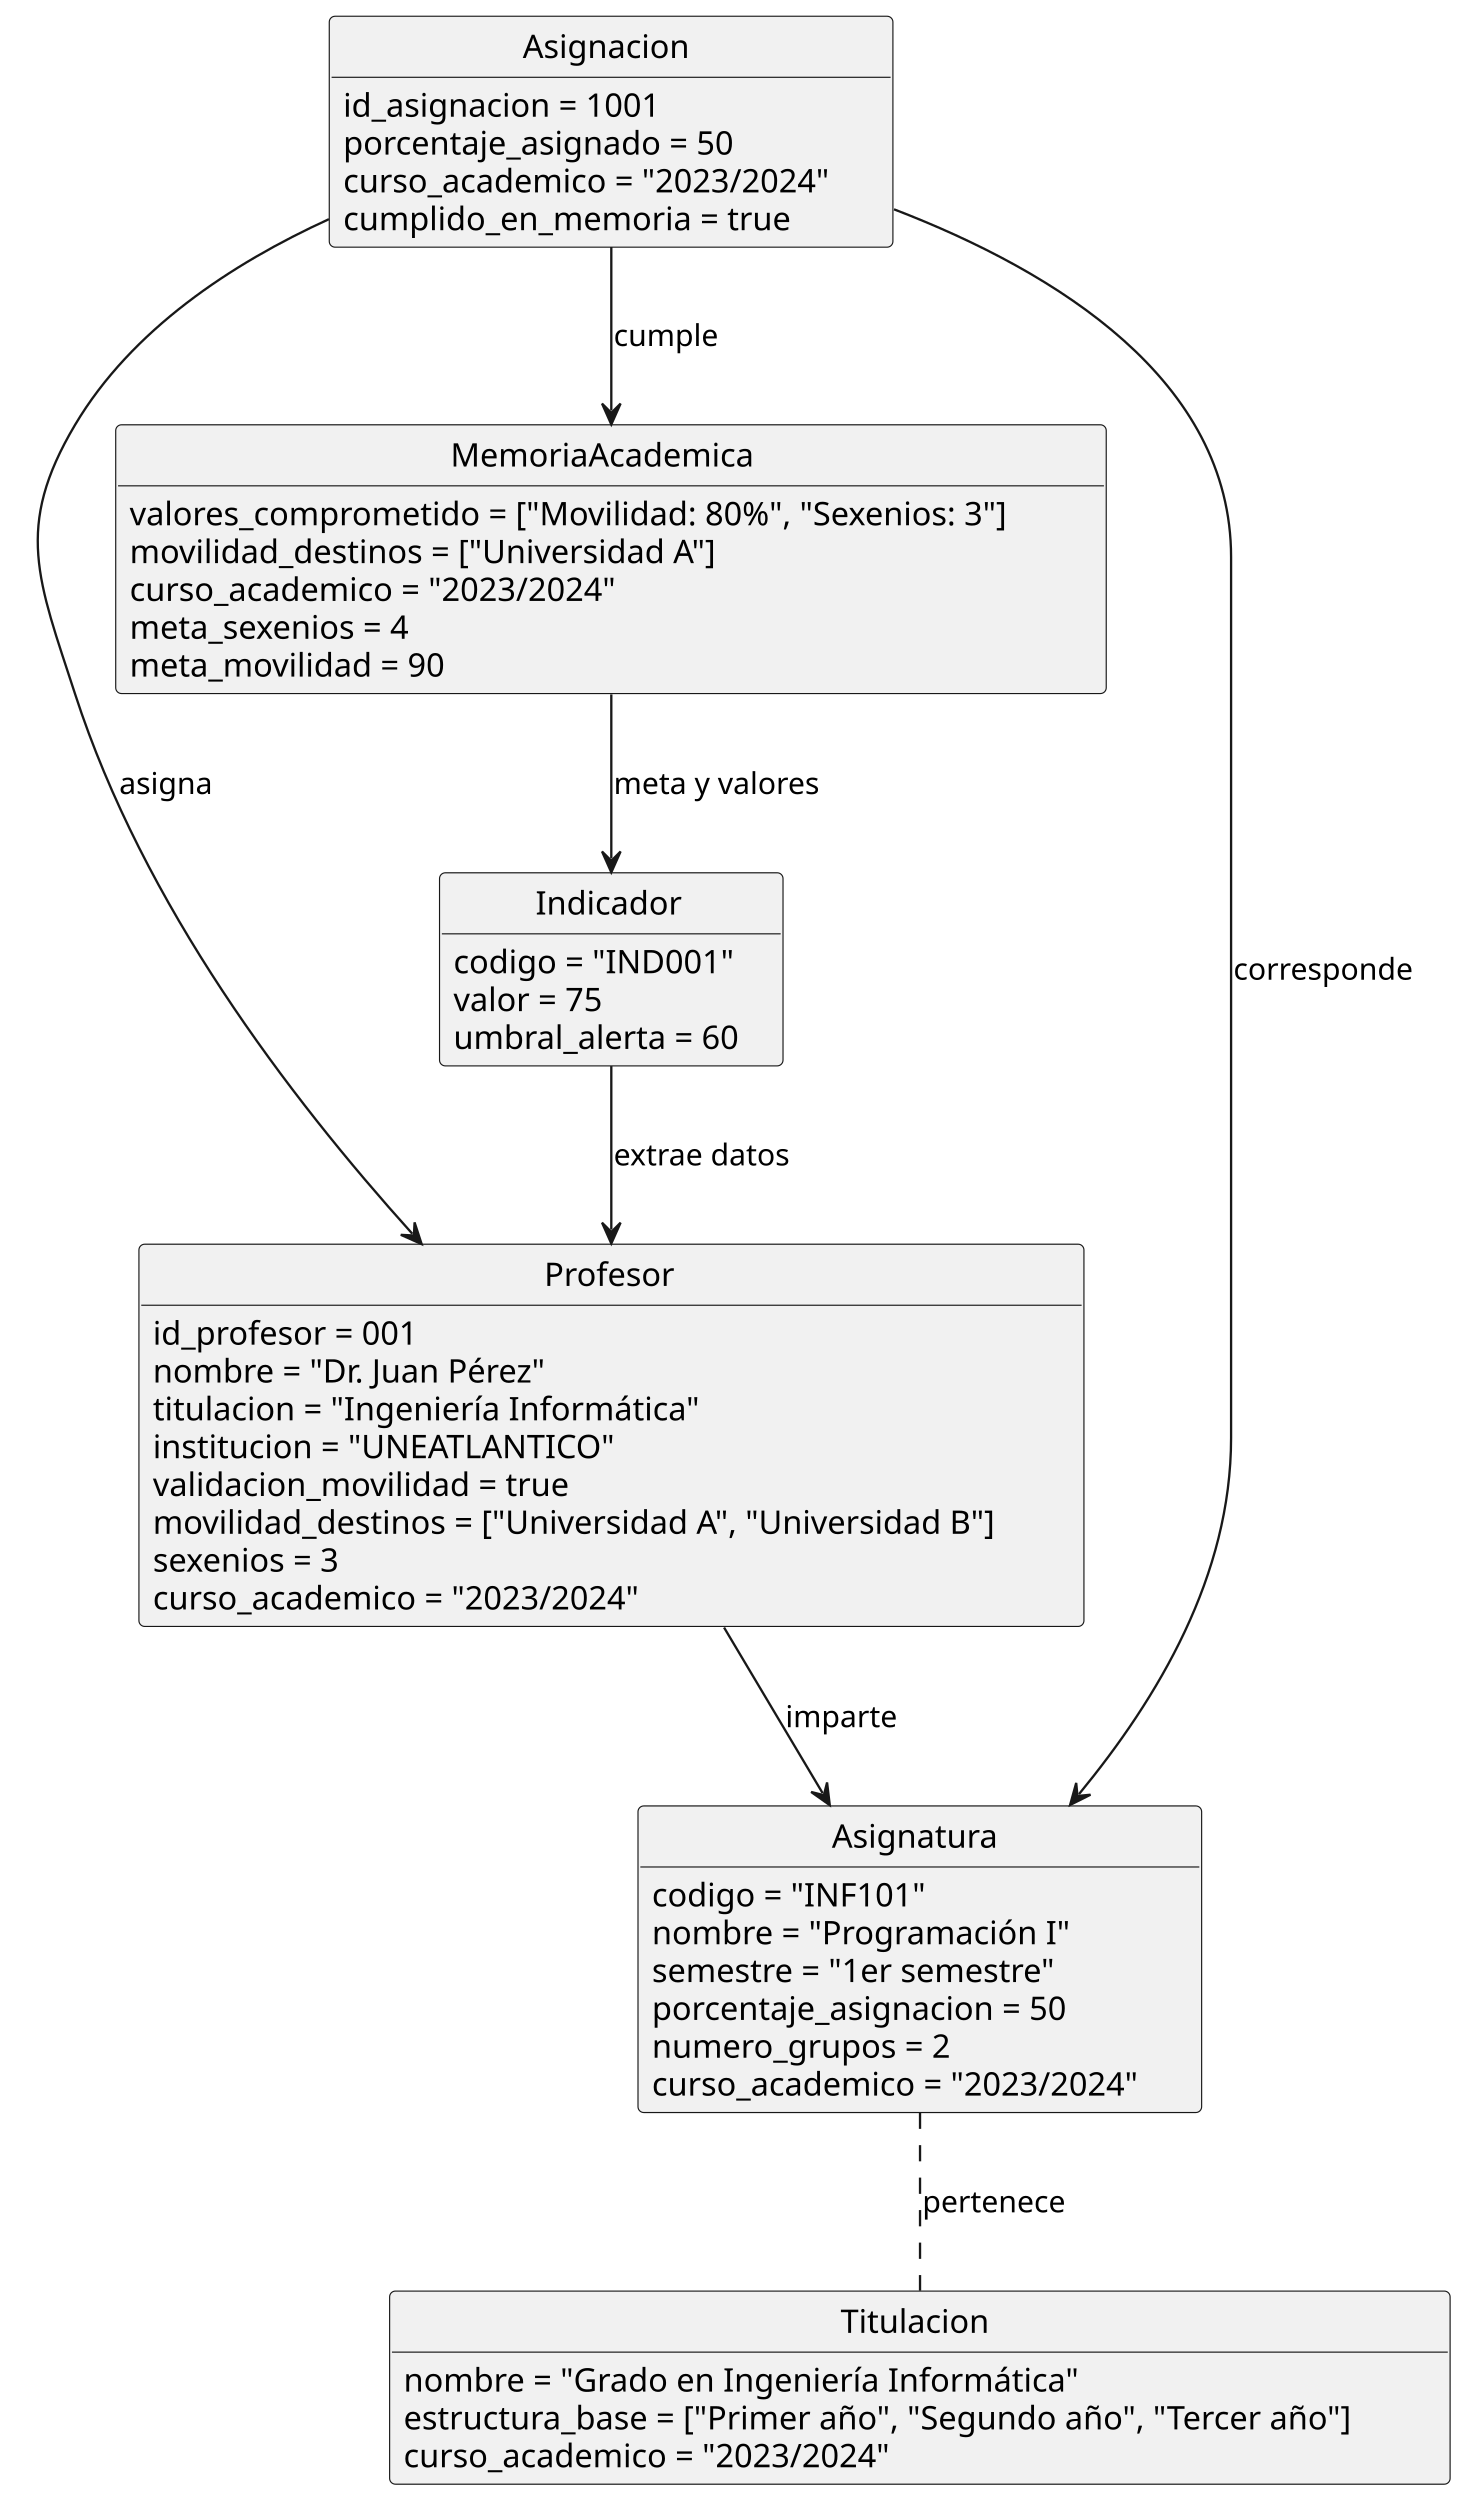
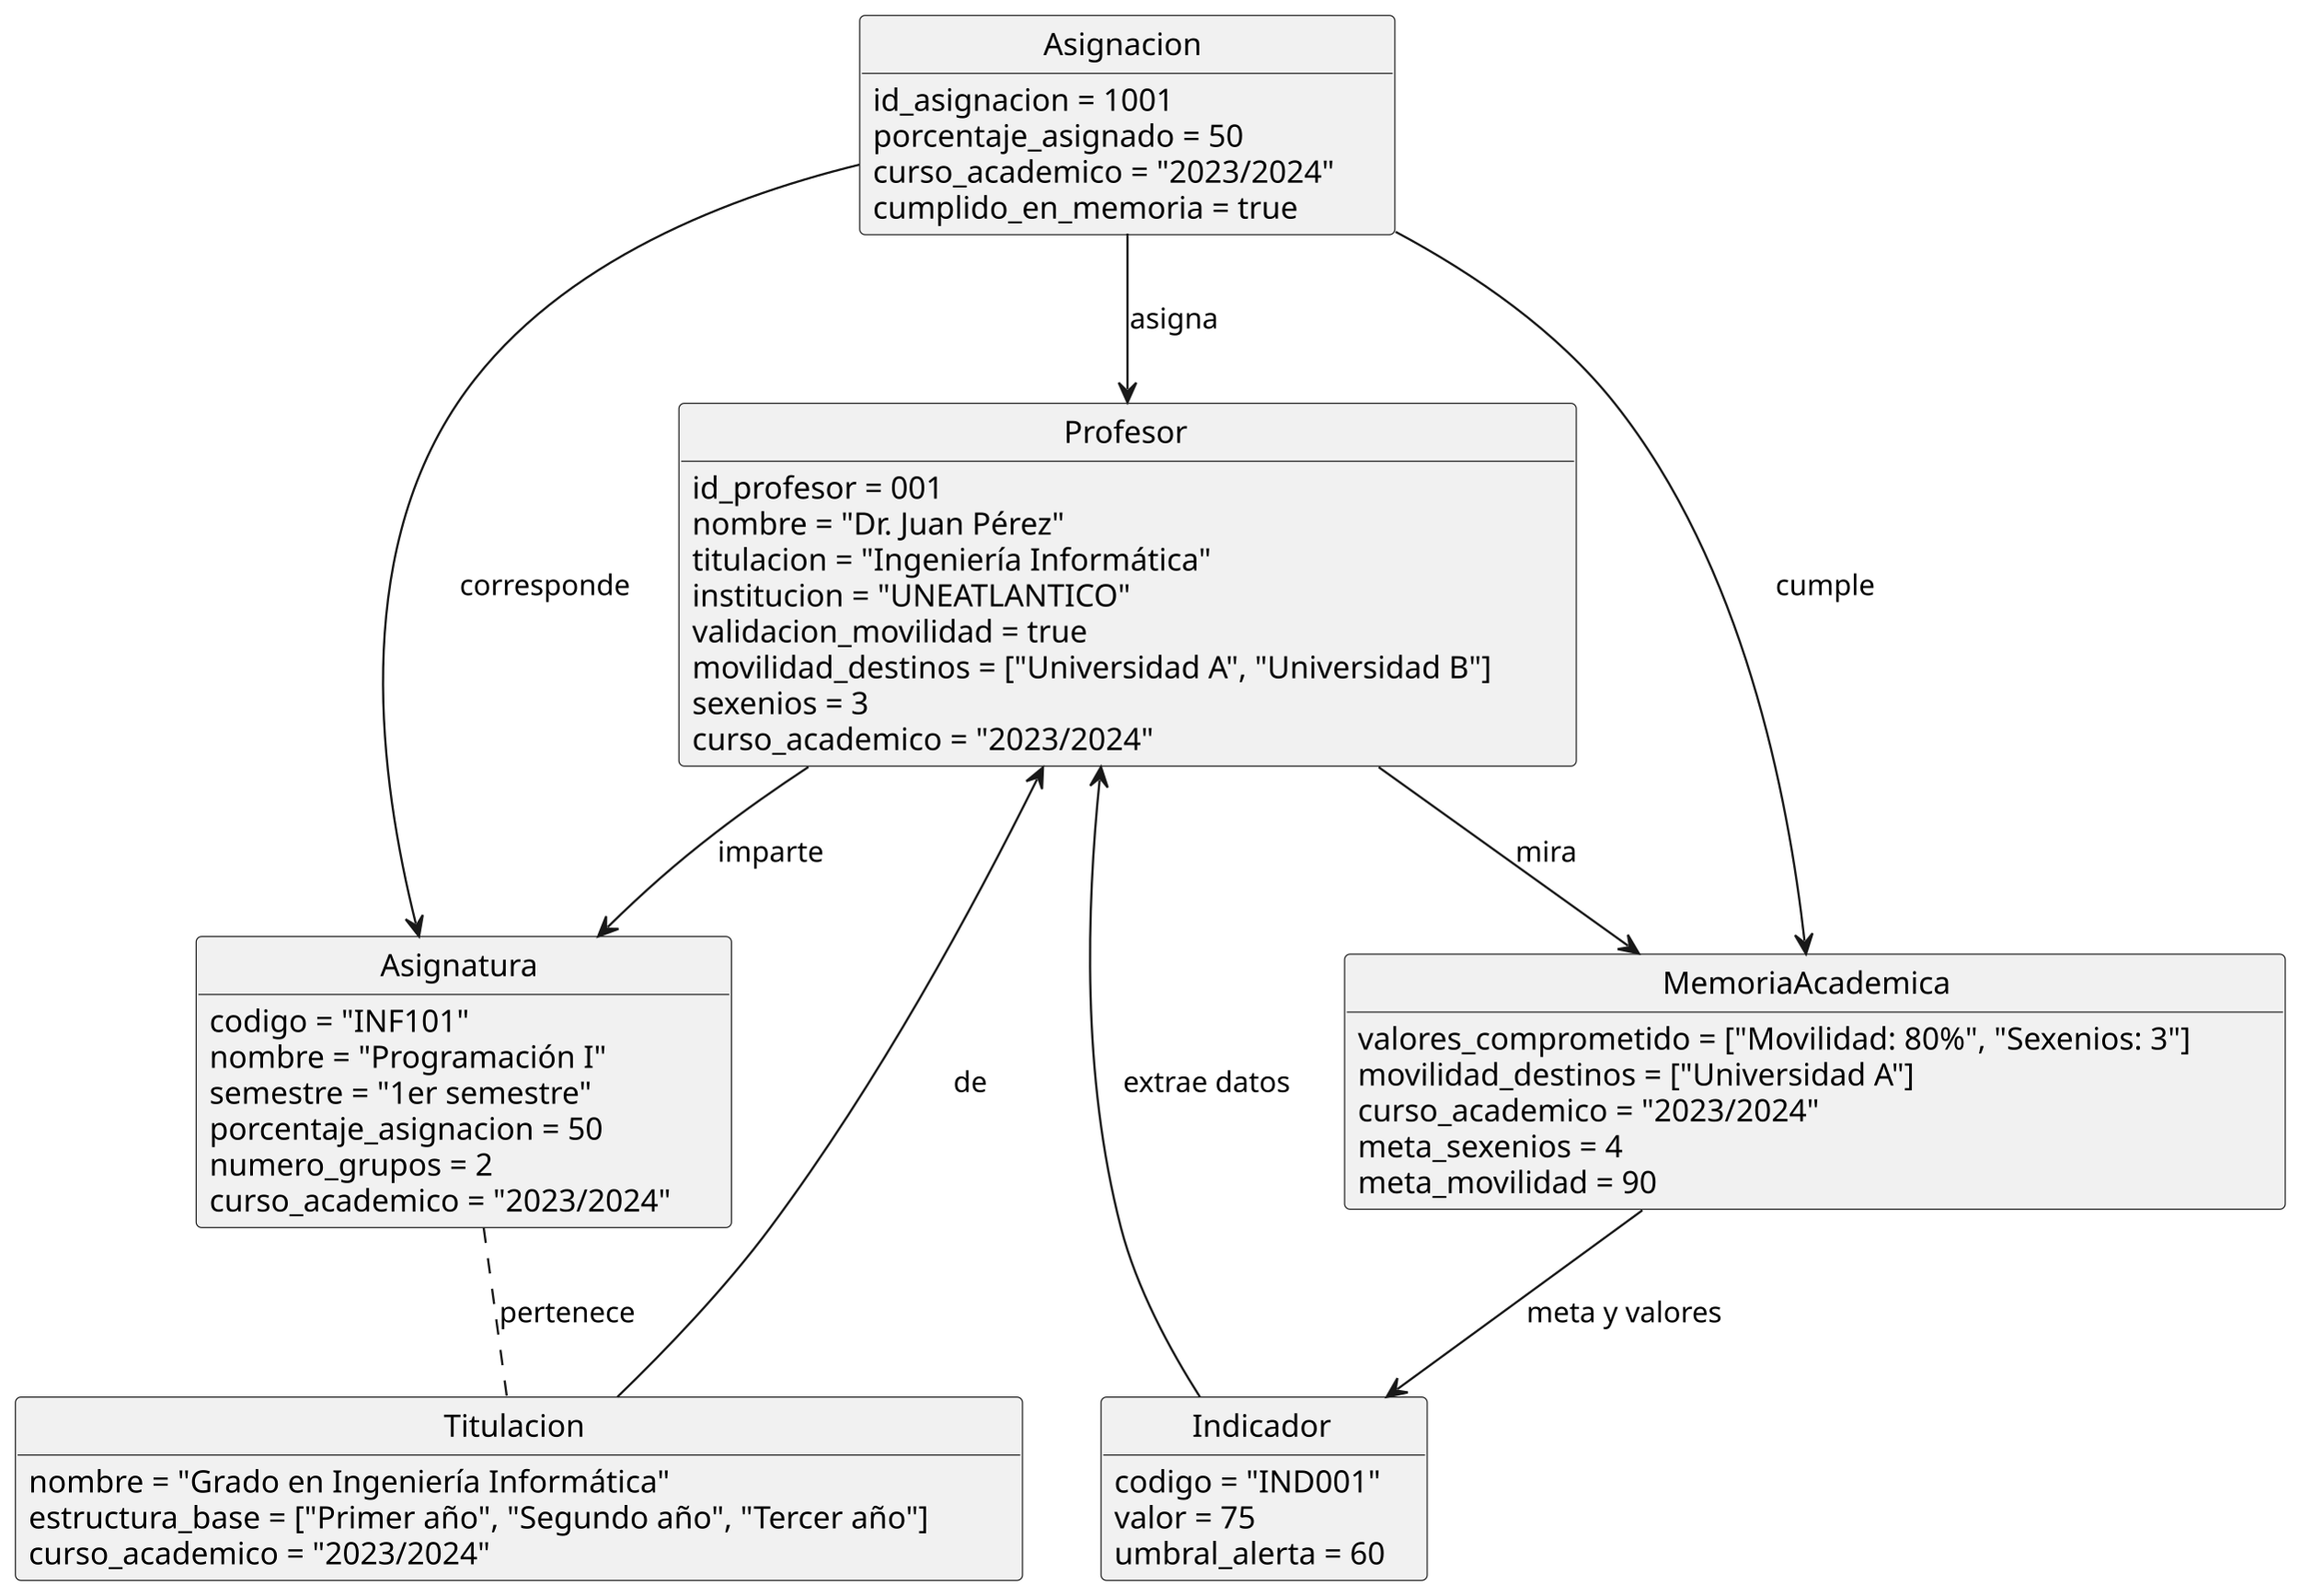
- <svg xmlns="http://www.w3.org/2000/svg" contentStyleType="text/css" height="1077px" preserveAspectRatio="none" style="width:631px;height:1077px;background:#FFFFFF;" version="1.1" viewBox="0 0 631 1077" width="631px" zoomAndPan="magnify">
+ <svg xmlns="http://www.w3.org/2000/svg" contentStyleType="text/css" height="724px" preserveAspectRatio="none" style="width:1043px;height:724px;background:#FFFFFF;" version="1.1" viewBox="0 0 1043 724" width="1043px" zoomAndPan="magnify">
  <defs />
  <g>
    <g id="elem_Asignacion">
-       <rect codeLine="54" fill="#F1F1F1" height="99.484" id="Asignacion" rx="2.5" ry="2.5" style="stroke:#181818;stroke-width:0.5;" width="242.815" x="141.85" y="7" />
-       <text fill="#000000" font-family="sans-serif" font-size="14" lengthAdjust="spacing" textLength="76.125" x="225.195" y="24.995">Asignacion</text>
-       <line style="stroke:#181818;stroke-width:0.5;" x1="142.85" x2="383.665" y1="33.297" y2="33.297" />
-       <text fill="#000000" font-family="sans-serif" font-size="14" lengthAdjust="spacing" textLength="151.163" x="147.85" y="50.292">id_asignacion = 1001</text>
-       <text fill="#000000" font-family="sans-serif" font-size="14" lengthAdjust="spacing" textLength="183.962" x="147.85" y="66.589">porcentaje_asignado = 50</text>
-       <text fill="#000000" font-family="sans-serif" font-size="14" lengthAdjust="spacing" textLength="230.815" x="147.85" y="82.886">curso_academico = "2023/2024"</text>
-       <text fill="#000000" font-family="sans-serif" font-size="14" lengthAdjust="spacing" textLength="207.853" x="147.85" y="99.183">cumplido_en_memoria = true</text>
+       <rect codeLine="56" fill="#F1F1F1" height="99.484" id="Asignacion" rx="2.5" ry="2.5" style="stroke:#181818;stroke-width:0.5;" width="242.815" x="390" y="7" />
+       <text fill="#000000" font-family="sans-serif" font-size="14" lengthAdjust="spacing" textLength="76.125" x="473.345" y="24.995">Asignacion</text>
+       <line style="stroke:#181818;stroke-width:0.5;" x1="391" x2="631.815" y1="33.297" y2="33.297" />
+       <text fill="#000000" font-family="sans-serif" font-size="14" lengthAdjust="spacing" textLength="151.163" x="396" y="50.292">id_asignacion = 1001</text>
+       <text fill="#000000" font-family="sans-serif" font-size="14" lengthAdjust="spacing" textLength="183.962" x="396" y="66.589">porcentaje_asignado = 50</text>
+       <text fill="#000000" font-family="sans-serif" font-size="14" lengthAdjust="spacing" textLength="230.815" x="396" y="82.886">curso_academico = "2023/2024"</text>
+       <text fill="#000000" font-family="sans-serif" font-size="14" lengthAdjust="spacing" textLength="207.853" x="396" y="99.183">cumplido_en_memoria = true</text>
    </g>
    <g id="elem_Profesor">
-       <rect codeLine="12" fill="#F1F1F1" height="164.672" id="Profesor" rx="2.5" ry="2.5" style="stroke:#181818;stroke-width:0.5;" width="407.11" x="59.85" y="536" />
-       <text fill="#000000" font-family="sans-serif" font-size="14" lengthAdjust="spacing" textLength="57.921" x="234.445" y="553.995">Profesor</text>
-       <line style="stroke:#181818;stroke-width:0.5;" x1="60.85" x2="465.96" y1="562.297" y2="562.297" />
-       <text fill="#000000" font-family="sans-serif" font-size="14" lengthAdjust="spacing" textLength="125.494" x="65.85" y="579.292">id_profesor = 001</text>
-       <text fill="#000000" font-family="sans-serif" font-size="14" lengthAdjust="spacing" textLength="186.956" x="65.85" y="595.589">nombre = "Dr. Juan Pérez"</text>
-       <text fill="#000000" font-family="sans-serif" font-size="14" lengthAdjust="spacing" textLength="253.422" x="65.85" y="611.886">titulacion = "Ingeniería Informática"</text>
-       <text fill="#000000" font-family="sans-serif" font-size="14" lengthAdjust="spacing" textLength="215.352" x="65.85" y="628.183">institucion = "UNEATLANTICO"</text>
-       <text fill="#000000" font-family="sans-serif" font-size="14" lengthAdjust="spacing" textLength="196.007" x="65.85" y="644.48">validacion_movilidad = true</text>
-       <text fill="#000000" font-family="sans-serif" font-size="14" lengthAdjust="spacing" textLength="395.11" x="65.85" y="660.776">movilidad_destinos = ["Universidad A", "Universidad B"]</text>
-       <text fill="#000000" font-family="sans-serif" font-size="14" lengthAdjust="spacing" textLength="90.966" x="65.85" y="677.073">sexenios = 3</text>
-       <text fill="#000000" font-family="sans-serif" font-size="14" lengthAdjust="spacing" textLength="230.815" x="65.85" y="693.37">curso_academico = "2023/2024"</text>
+       <rect codeLine="14" fill="#F1F1F1" height="164.672" id="Profesor" rx="2.5" ry="2.5" style="stroke:#181818;stroke-width:0.5;" width="407.11" x="308" y="183" />
+       <text fill="#000000" font-family="sans-serif" font-size="14" lengthAdjust="spacing" textLength="57.921" x="482.595" y="200.995">Profesor</text>
+       <line style="stroke:#181818;stroke-width:0.5;" x1="309" x2="714.11" y1="209.297" y2="209.297" />
+       <text fill="#000000" font-family="sans-serif" font-size="14" lengthAdjust="spacing" textLength="125.494" x="314" y="226.292">id_profesor = 001</text>
+       <text fill="#000000" font-family="sans-serif" font-size="14" lengthAdjust="spacing" textLength="186.956" x="314" y="242.589">nombre = "Dr. Juan Pérez"</text>
+       <text fill="#000000" font-family="sans-serif" font-size="14" lengthAdjust="spacing" textLength="253.422" x="314" y="258.886">titulacion = "Ingeniería Informática"</text>
+       <text fill="#000000" font-family="sans-serif" font-size="14" lengthAdjust="spacing" textLength="215.352" x="314" y="275.183">institucion = "UNEATLANTICO"</text>
+       <text fill="#000000" font-family="sans-serif" font-size="14" lengthAdjust="spacing" textLength="196.007" x="314" y="291.479">validacion_movilidad = true</text>
+       <text fill="#000000" font-family="sans-serif" font-size="14" lengthAdjust="spacing" textLength="395.11" x="314" y="307.776">movilidad_destinos = ["Universidad A", "Universidad B"]</text>
+       <text fill="#000000" font-family="sans-serif" font-size="14" lengthAdjust="spacing" textLength="90.966" x="314" y="324.073">sexenios = 3</text>
+       <text fill="#000000" font-family="sans-serif" font-size="14" lengthAdjust="spacing" textLength="230.815" x="314" y="340.37">curso_academico = "2023/2024"</text>
    </g>
    <g id="elem_Asignatura">
-       <rect codeLine="25" fill="#F1F1F1" height="132.078" id="Asignatura" rx="2.5" ry="2.5" style="stroke:#181818;stroke-width:0.5;" width="242.815" x="274.85" y="778" />
-       <text fill="#000000" font-family="sans-serif" font-size="14" lengthAdjust="spacing" textLength="75.797" x="358.359" y="795.995">Asignatura</text>
-       <line style="stroke:#181818;stroke-width:0.5;" x1="275.85" x2="516.665" y1="804.297" y2="804.297" />
-       <text fill="#000000" font-family="sans-serif" font-size="14" lengthAdjust="spacing" textLength="129.377" x="280.85" y="821.292">codigo = "INF101"</text>
-       <text fill="#000000" font-family="sans-serif" font-size="14" lengthAdjust="spacing" textLength="193.648" x="280.85" y="837.589">nombre = "Programación I"</text>
-       <text fill="#000000" font-family="sans-serif" font-size="14" lengthAdjust="spacing" textLength="191.857" x="280.85" y="853.886">semestre = "1er semestre"</text>
-       <text fill="#000000" font-family="sans-serif" font-size="14" lengthAdjust="spacing" textLength="195.535" x="280.85" y="870.183">porcentaje_asignacion = 50</text>
-       <text fill="#000000" font-family="sans-serif" font-size="14" lengthAdjust="spacing" textLength="139.118" x="280.85" y="886.48">numero_grupos = 2</text>
-       <text fill="#000000" font-family="sans-serif" font-size="14" lengthAdjust="spacing" textLength="230.815" x="280.85" y="902.776">curso_academico = "2023/2024"</text>
+       <rect codeLine="27" fill="#F1F1F1" height="132.078" id="Asignatura" rx="2.5" ry="2.5" style="stroke:#181818;stroke-width:0.5;" width="242.815" x="89" y="425" />
+       <text fill="#000000" font-family="sans-serif" font-size="14" lengthAdjust="spacing" textLength="75.797" x="172.509" y="442.995">Asignatura</text>
+       <line style="stroke:#181818;stroke-width:0.5;" x1="90" x2="330.815" y1="451.297" y2="451.297" />
+       <text fill="#000000" font-family="sans-serif" font-size="14" lengthAdjust="spacing" textLength="129.377" x="95" y="468.292">codigo = "INF101"</text>
+       <text fill="#000000" font-family="sans-serif" font-size="14" lengthAdjust="spacing" textLength="193.648" x="95" y="484.589">nombre = "Programación I"</text>
+       <text fill="#000000" font-family="sans-serif" font-size="14" lengthAdjust="spacing" textLength="191.857" x="95" y="500.886">semestre = "1er semestre"</text>
+       <text fill="#000000" font-family="sans-serif" font-size="14" lengthAdjust="spacing" textLength="195.535" x="95" y="517.183">porcentaje_asignacion = 50</text>
+       <text fill="#000000" font-family="sans-serif" font-size="14" lengthAdjust="spacing" textLength="139.118" x="95" y="533.48">numero_grupos = 2</text>
+       <text fill="#000000" font-family="sans-serif" font-size="14" lengthAdjust="spacing" textLength="230.815" x="95" y="549.776">curso_academico = "2023/2024"</text>
    </g>
    <g id="elem_MemoriaAcademica">
-       <rect codeLine="40" fill="#F1F1F1" height="115.781" id="MemoriaAcademica" rx="2.5" ry="2.5" style="stroke:#181818;stroke-width:0.5;" width="426.716" x="49.85" y="183" />
-       <text fill="#000000" font-family="sans-serif" font-size="14" lengthAdjust="spacing" textLength="138.277" x="194.069" y="200.995">MemoriaAcademica</text>
-       <line style="stroke:#181818;stroke-width:0.5;" x1="50.85" x2="475.566" y1="209.297" y2="209.297" />
-       <text fill="#000000" font-family="sans-serif" font-size="14" lengthAdjust="spacing" textLength="414.716" x="55.85" y="226.292">valores_comprometido = ["Movilidad: 80%", "Sexenios: 3"]</text>
-       <text fill="#000000" font-family="sans-serif" font-size="14" lengthAdjust="spacing" textLength="276.076" x="55.85" y="242.589">movilidad_destinos = ["Universidad A"]</text>
-       <text fill="#000000" font-family="sans-serif" font-size="14" lengthAdjust="spacing" textLength="230.815" x="55.85" y="258.886">curso_academico = "2023/2024"</text>
-       <text fill="#000000" font-family="sans-serif" font-size="14" lengthAdjust="spacing" textLength="134.285" x="55.85" y="275.183">meta_sexenios = 4</text>
-       <text fill="#000000" font-family="sans-serif" font-size="14" lengthAdjust="spacing" textLength="150.274" x="55.85" y="291.479">meta_movilidad = 90</text>
+       <rect codeLine="42" fill="#F1F1F1" height="115.781" id="MemoriaAcademica" rx="2.5" ry="2.5" style="stroke:#181818;stroke-width:0.5;" width="426.716" x="610" y="433" />
+       <text fill="#000000" font-family="sans-serif" font-size="14" lengthAdjust="spacing" textLength="138.277" x="754.219" y="450.995">MemoriaAcademica</text>
+       <line style="stroke:#181818;stroke-width:0.5;" x1="611" x2="1035.716" y1="459.297" y2="459.297" />
+       <text fill="#000000" font-family="sans-serif" font-size="14" lengthAdjust="spacing" textLength="414.716" x="616" y="476.292">valores_comprometido = ["Movilidad: 80%", "Sexenios: 3"]</text>
+       <text fill="#000000" font-family="sans-serif" font-size="14" lengthAdjust="spacing" textLength="276.076" x="616" y="492.589">movilidad_destinos = ["Universidad A"]</text>
+       <text fill="#000000" font-family="sans-serif" font-size="14" lengthAdjust="spacing" textLength="230.815" x="616" y="508.886">curso_academico = "2023/2024"</text>
+       <text fill="#000000" font-family="sans-serif" font-size="14" lengthAdjust="spacing" textLength="134.285" x="616" y="525.183">meta_sexenios = 4</text>
+       <text fill="#000000" font-family="sans-serif" font-size="14" lengthAdjust="spacing" textLength="150.274" x="616" y="541.48">meta_movilidad = 90</text>
    </g>
    <g id="elem_Indicador">
-       <rect codeLine="48" fill="#F1F1F1" height="83.188" id="Indicador" rx="2.5" ry="2.5" style="stroke:#181818;stroke-width:0.5;" width="147.974" x="189.35" y="376" />
-       <text fill="#000000" font-family="sans-serif" font-size="14" lengthAdjust="spacing" textLength="65.263" x="230.706" y="393.995">Indicador</text>
-       <line style="stroke:#181818;stroke-width:0.5;" x1="190.35" x2="336.324" y1="402.297" y2="402.297" />
-       <text fill="#000000" font-family="sans-serif" font-size="14" lengthAdjust="spacing" textLength="132.105" x="195.35" y="419.292">codigo = "IND001"</text>
-       <text fill="#000000" font-family="sans-serif" font-size="14" lengthAdjust="spacing" textLength="73.52" x="195.35" y="435.589">valor = 75</text>
-       <text fill="#000000" font-family="sans-serif" font-size="14" lengthAdjust="spacing" textLength="135.974" x="195.35" y="451.886">umbral_alerta = 60</text>
+       <rect codeLine="50" fill="#F1F1F1" height="83.188" id="Indicador" rx="2.5" ry="2.5" style="stroke:#181818;stroke-width:0.5;" width="147.974" x="499.5" y="634" />
+       <text fill="#000000" font-family="sans-serif" font-size="14" lengthAdjust="spacing" textLength="65.263" x="540.856" y="651.995">Indicador</text>
+       <line style="stroke:#181818;stroke-width:0.5;" x1="500.5" x2="646.474" y1="660.297" y2="660.297" />
+       <text fill="#000000" font-family="sans-serif" font-size="14" lengthAdjust="spacing" textLength="132.105" x="505.5" y="677.292">codigo = "IND001"</text>
+       <text fill="#000000" font-family="sans-serif" font-size="14" lengthAdjust="spacing" textLength="73.52" x="505.5" y="693.589">valor = 75</text>
+       <text fill="#000000" font-family="sans-serif" font-size="14" lengthAdjust="spacing" textLength="135.974" x="505.5" y="709.886">umbral_alerta = 60</text>
    </g>
    <g id="elem_Titulacion">
-       <rect codeLine="34" fill="#F1F1F1" height="83.188" id="Titulacion" rx="2.5" ry="2.5" style="stroke:#181818;stroke-width:0.5;" width="456.856" x="167.85" y="987" />
-       <text fill="#000000" font-family="sans-serif" font-size="14" lengthAdjust="spacing" textLength="68.298" x="362.129" y="1004.995">Titulacion</text>
-       <line style="stroke:#181818;stroke-width:0.5;" x1="168.85" x2="623.706" y1="1013.297" y2="1013.297" />
-       <text fill="#000000" font-family="sans-serif" font-size="14" lengthAdjust="spacing" textLength="311.541" x="173.85" y="1030.292">nombre = "Grado en Ingeniería Informática"</text>
-       <text fill="#000000" font-family="sans-serif" font-size="14" lengthAdjust="spacing" textLength="444.856" x="173.85" y="1046.589">estructura_base = ["Primer año", "Segundo año", "Tercer año"]</text>
-       <text fill="#000000" font-family="sans-serif" font-size="14" lengthAdjust="spacing" textLength="230.815" x="173.85" y="1062.886">curso_academico = "2023/2024"</text>
+       <rect codeLine="36" fill="#F1F1F1" height="83.188" id="Titulacion" rx="2.5" ry="2.5" style="stroke:#181818;stroke-width:0.5;" width="456.856" x="7" y="634" />
+       <text fill="#000000" font-family="sans-serif" font-size="14" lengthAdjust="spacing" textLength="68.298" x="201.279" y="651.995">Titulacion</text>
+       <line style="stroke:#181818;stroke-width:0.5;" x1="8" x2="462.856" y1="660.297" y2="660.297" />
+       <text fill="#000000" font-family="sans-serif" font-size="14" lengthAdjust="spacing" textLength="311.541" x="13" y="677.292">nombre = "Grado en Ingeniería Informática"</text>
+       <text fill="#000000" font-family="sans-serif" font-size="14" lengthAdjust="spacing" textLength="444.856" x="13" y="693.589">estructura_base = ["Primer año", "Segundo año", "Tercer año"]</text>
+       <text fill="#000000" font-family="sans-serif" font-size="14" lengthAdjust="spacing" textLength="230.815" x="13" y="709.886">curso_academico = "2023/2024"</text>
    </g>
    <g id="link_Asignacion_Profesor">
-       <path codeLine="4" d="M141.71,94.41 C99.49,113.71 56.67,142.11 32.35,183 C6,227.31 16.44,249.96 32.35,299 C61.76,389.64 123.695,471.611 177.635,531.511 " fill="none" id="Asignacion-to-Profesor" style="stroke:#181818;stroke-width:1;" />
-       <polygon fill="#181818" points="181.65,535.97,178.6,526.605,178.304,532.255,172.655,531.959,181.65,535.97" style="stroke:#181818;stroke-width:1;" />
-       <text fill="#000000" font-family="sans-serif" font-size="13" lengthAdjust="spacing" textLength="42.809" x="51.35" y="342.067">asigna</text>
+       <path codeLine="4" d="M511.5,106.03 C511.5,128.86 511.5,150.7 511.5,176.65 " fill="none" id="Asignacion-to-Profesor" style="stroke:#181818;stroke-width:1;" />
+       <polygon fill="#181818" points="511.5,182.65,515.5,173.65,511.5,177.65,507.5,173.65,511.5,182.65" style="stroke:#181818;stroke-width:1;" />
+       <text fill="#000000" font-family="sans-serif" font-size="13" lengthAdjust="spacing" textLength="42.809" x="512.5" y="149.067">asigna</text>
    </g>
    <g id="link_Asignacion_Asignatura">
-       <path codeLine="5" d="M385.13,90.17 C455.55,117.25 530.35,163.92 530.35,240 C530.35,240 530.35,240 530.35,619.5 C530.35,678.77 499.07,731.265 464.81,772.935 " fill="none" id="Asignacion-to-Asignatura" style="stroke:#181818;stroke-width:1;" />
-       <polygon fill="#181818" points="461,777.57,469.805,773.158,464.175,773.708,463.626,768.078,461,777.57" style="stroke:#181818;stroke-width:1;" />
-       <text fill="#000000" font-family="sans-serif" font-size="13" lengthAdjust="spacing" textLength="81.256" x="531.35" y="422.067">corresponde</text>
+       <path codeLine="5" d="M389.98,74.69 C324.14,90.88 248.14,122.26 207.5,183 C159.56,254.66 171.942,352.5 188.632,419.12 " fill="none" id="Asignacion-to-Asignatura" style="stroke:#181818;stroke-width:1;" />
+       <polygon fill="#181818" points="190.09,424.94,191.783,415.238,188.875,420.09,184.023,417.182,190.09,424.94" style="stroke:#181818;stroke-width:1;" />
+       <text fill="#000000" font-family="sans-serif" font-size="13" lengthAdjust="spacing" textLength="81.256" x="208.5" y="270.067">corresponde</text>
    </g>
    <g id="link_Asignacion_MemoriaAcademica">
-       <path codeLine="6" d="M263.35,106.41 C263.35,129.95 263.35,152.33 263.35,176.86 " fill="none" id="Asignacion-to-MemoriaAcademica" style="stroke:#181818;stroke-width:1;" />
-       <polygon fill="#181818" points="263.35,182.86,267.35,173.86,263.35,177.86,259.35,173.86,263.35,182.86" style="stroke:#181818;stroke-width:1;" />
-       <text fill="#000000" font-family="sans-serif" font-size="13" lengthAdjust="spacing" textLength="47.912" x="264.35" y="149.067">cumple</text>
+       <path codeLine="6" d="M633.14,105.19 C669.47,124.57 706.5,150.26 732.5,183 C790.85,256.46 811.135,360.508 818.655,426.958 " fill="none" id="Asignacion-to-MemoriaAcademica" style="stroke:#181818;stroke-width:1;" />
+       <polygon fill="#181818" points="819.33,432.92,822.293,423.527,818.768,427.952,814.343,424.427,819.33,432.92" style="stroke:#181818;stroke-width:1;" />
+       <text fill="#000000" font-family="sans-serif" font-size="13" lengthAdjust="spacing" textLength="47.912" x="805.5" y="270.067">cumple</text>
    </g>
    <g id="link_MemoriaAcademica_Indicador">
-       <path codeLine="7" d="M263.35,299.14 C263.35,324.19 263.35,347.01 263.35,369.82 " fill="none" id="MemoriaAcademica-to-Indicador" style="stroke:#181818;stroke-width:1;" />
-       <polygon fill="#181818" points="263.35,375.82,267.35,366.82,263.35,370.82,259.35,366.82,263.35,375.82" style="stroke:#181818;stroke-width:1;" />
-       <text fill="#000000" font-family="sans-serif" font-size="13" lengthAdjust="spacing" textLength="97.024" x="264.35" y="342.067">meta y valores</text>
+       <path codeLine="7" d="M745.08,549.24 C707.42,576.74 668.026,605.492 633.896,630.412 " fill="none" id="MemoriaAcademica-to-Indicador" style="stroke:#181818;stroke-width:1;" />
+       <polygon fill="#181818" points="629.05,633.95,638.677,631.873,633.088,631.001,633.96,625.412,629.05,633.95" style="stroke:#181818;stroke-width:1;" />
+       <text fill="#000000" font-family="sans-serif" font-size="13" lengthAdjust="spacing" textLength="97.024" x="692.5" y="600.067">meta y valores</text>
    </g>
    <g id="link_Indicador_Profesor">
-       <path codeLine="8" d="M263.35,459.25 C263.35,481.31 263.35,503.37 263.35,529.72 " fill="none" id="Indicador-to-Profesor" style="stroke:#181818;stroke-width:1;" />
-       <polygon fill="#181818" points="263.35,535.72,267.35,526.72,263.35,530.72,259.35,526.72,263.35,535.72" style="stroke:#181818;stroke-width:1;" />
-       <text fill="#000000" font-family="sans-serif" font-size="13" lengthAdjust="spacing" textLength="82.272" x="264.35" y="502.067">extrae datos</text>
+       <path codeLine="8" d="M544.39,633.99 C530.58,612.29 515.58,584.43 508.5,557 C490.72,488.14 492.83,412.979 498.86,353.979 " fill="none" id="Indicador-to-Profesor" style="stroke:#181818;stroke-width:1;" />
+       <polygon fill="#181818" points="499.47,348.01,494.576,356.557,498.962,352.984,502.534,357.37,499.47,348.01" style="stroke:#181818;stroke-width:1;" />
+       <text fill="#000000" font-family="sans-serif" font-size="13" lengthAdjust="spacing" textLength="82.272" x="509.5" y="495.567">extrae datos</text>
    </g>
    <g id="link_Asignatura_Titulacion">
-       <path codeLine="9" d="M396.35,910.11 C396.35,935.71 396.35,964.29 396.35,986.85 " fill="none" id="Asignatura-Titulacion" style="stroke:#181818;stroke-width:1;stroke-dasharray:7.0,7.0;" />
-       <text fill="#000000" font-family="sans-serif" font-size="13" lengthAdjust="spacing" textLength="66.073" x="397.35" y="953.067">pertenece</text>
+       <path codeLine="9" d="M219.42,557.11 C222.93,582.71 226.84,611.29 229.93,633.85 " fill="none" id="Asignatura-Titulacion" style="stroke:#181818;stroke-width:1;stroke-dasharray:7.0,7.0;" />
+       <text fill="#000000" font-family="sans-serif" font-size="13" lengthAdjust="spacing" textLength="66.073" x="226.5" y="600.067">pertenece</text>
+     </g>
+     <g id="link_Titulacion_Profesor">
+       <path codeLine="10" d="M280.05,633.96 C302.39,612.35 328.98,584.6 349.5,557 C398.61,490.97 440.57,413.813 470.49,353.613 " fill="none" id="Titulacion-to-Profesor" style="stroke:#181818;stroke-width:1;" />
+       <polygon fill="#181818" points="473.16,348.24,465.572,354.519,470.935,352.717,472.736,358.08,473.16,348.24" style="stroke:#181818;stroke-width:1;" />
+       <text fill="#000000" font-family="sans-serif" font-size="13" lengthAdjust="spacing" textLength="16.25" x="432.5" y="495.567">de</text>
+     </g>
+     <g id="link_Profesor_MemoriaAcademica">
+       <path codeLine="11" d="M625.46,348.14 C664.63,376.19 702.743,403.495 738.623,429.205 " fill="none" id="Profesor-to-MemoriaAcademica" style="stroke:#181818;stroke-width:1;" />
+       <polygon fill="#181818" points="743.5,432.7,738.514,424.206,739.436,429.788,733.854,430.709,743.5,432.7" style="stroke:#181818;stroke-width:1;" />
+       <text fill="#000000" font-family="sans-serif" font-size="13" lengthAdjust="spacing" textLength="29.586" x="687.5" y="391.067">mira</text>
    </g>
    <g id="link_Profesor_Asignatura">
-       <path codeLine="10" d="M311.93,701.14 C326.92,726.33 340.151,748.564 354.401,772.504 " fill="none" id="Profesor-to-Asignatura" style="stroke:#181818;stroke-width:1;" />
-       <polygon fill="#181818" points="357.47,777.66,356.304,767.88,354.913,773.364,349.43,771.972,357.47,777.66" style="stroke:#181818;stroke-width:1;" />
-       <text fill="#000000" font-family="sans-serif" font-size="13" lengthAdjust="spacing" textLength="50.934" x="338.35" y="744.067">imparte</text>
+       <path codeLine="12" d="M366.76,348.03 C352.16,357.65 337.82,367.73 324.5,378 C306.27,392.07 292.158,404.583 275.628,420.763 " fill="none" id="Profesor-to-Asignatura" style="stroke:#181818;stroke-width:1;" />
+       <polygon fill="#181818" points="271.34,424.96,280.57,421.523,274.913,421.462,274.974,415.806,271.34,424.96" style="stroke:#181818;stroke-width:1;" />
+       <text fill="#000000" font-family="sans-serif" font-size="13" lengthAdjust="spacing" textLength="50.934" x="325.5" y="391.067">imparte</text>
    </g>
  </g>
</svg>
